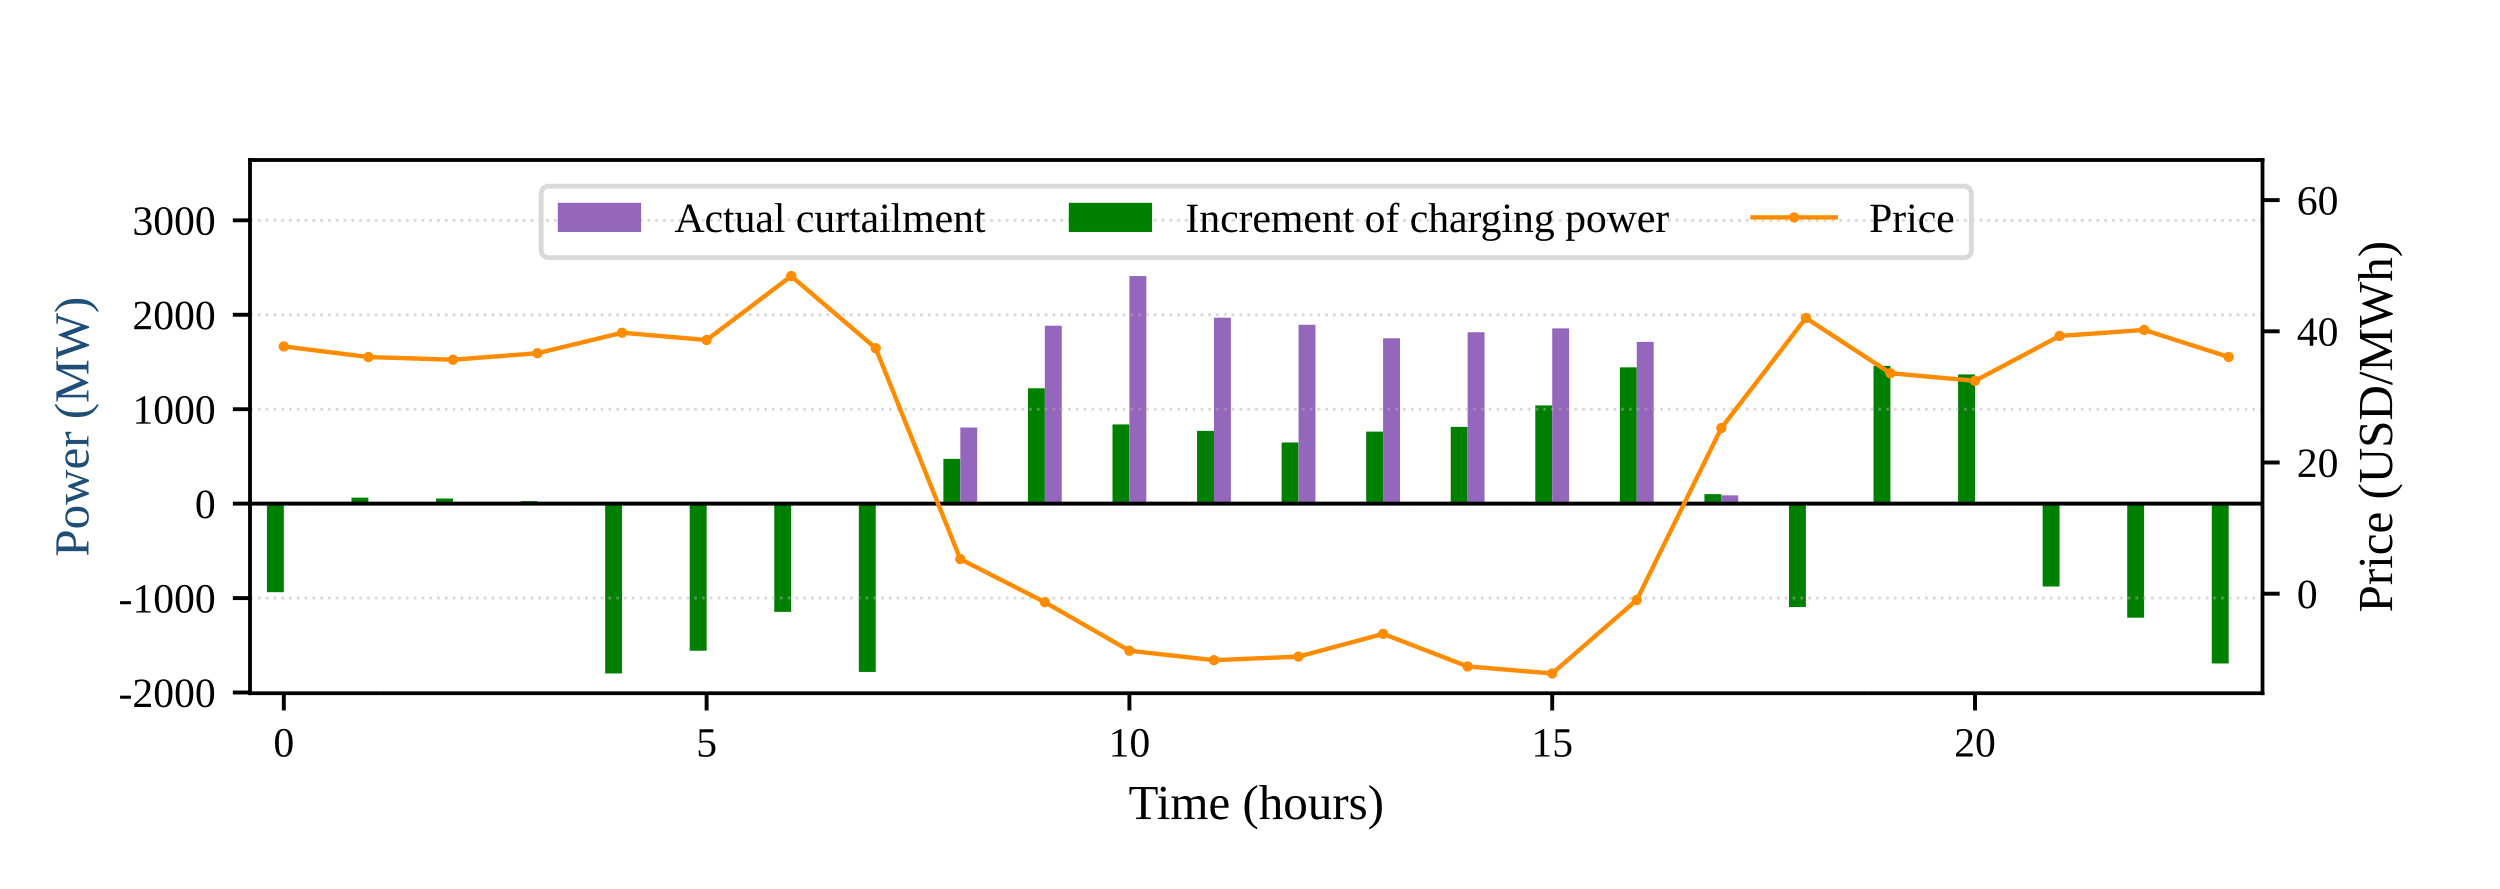
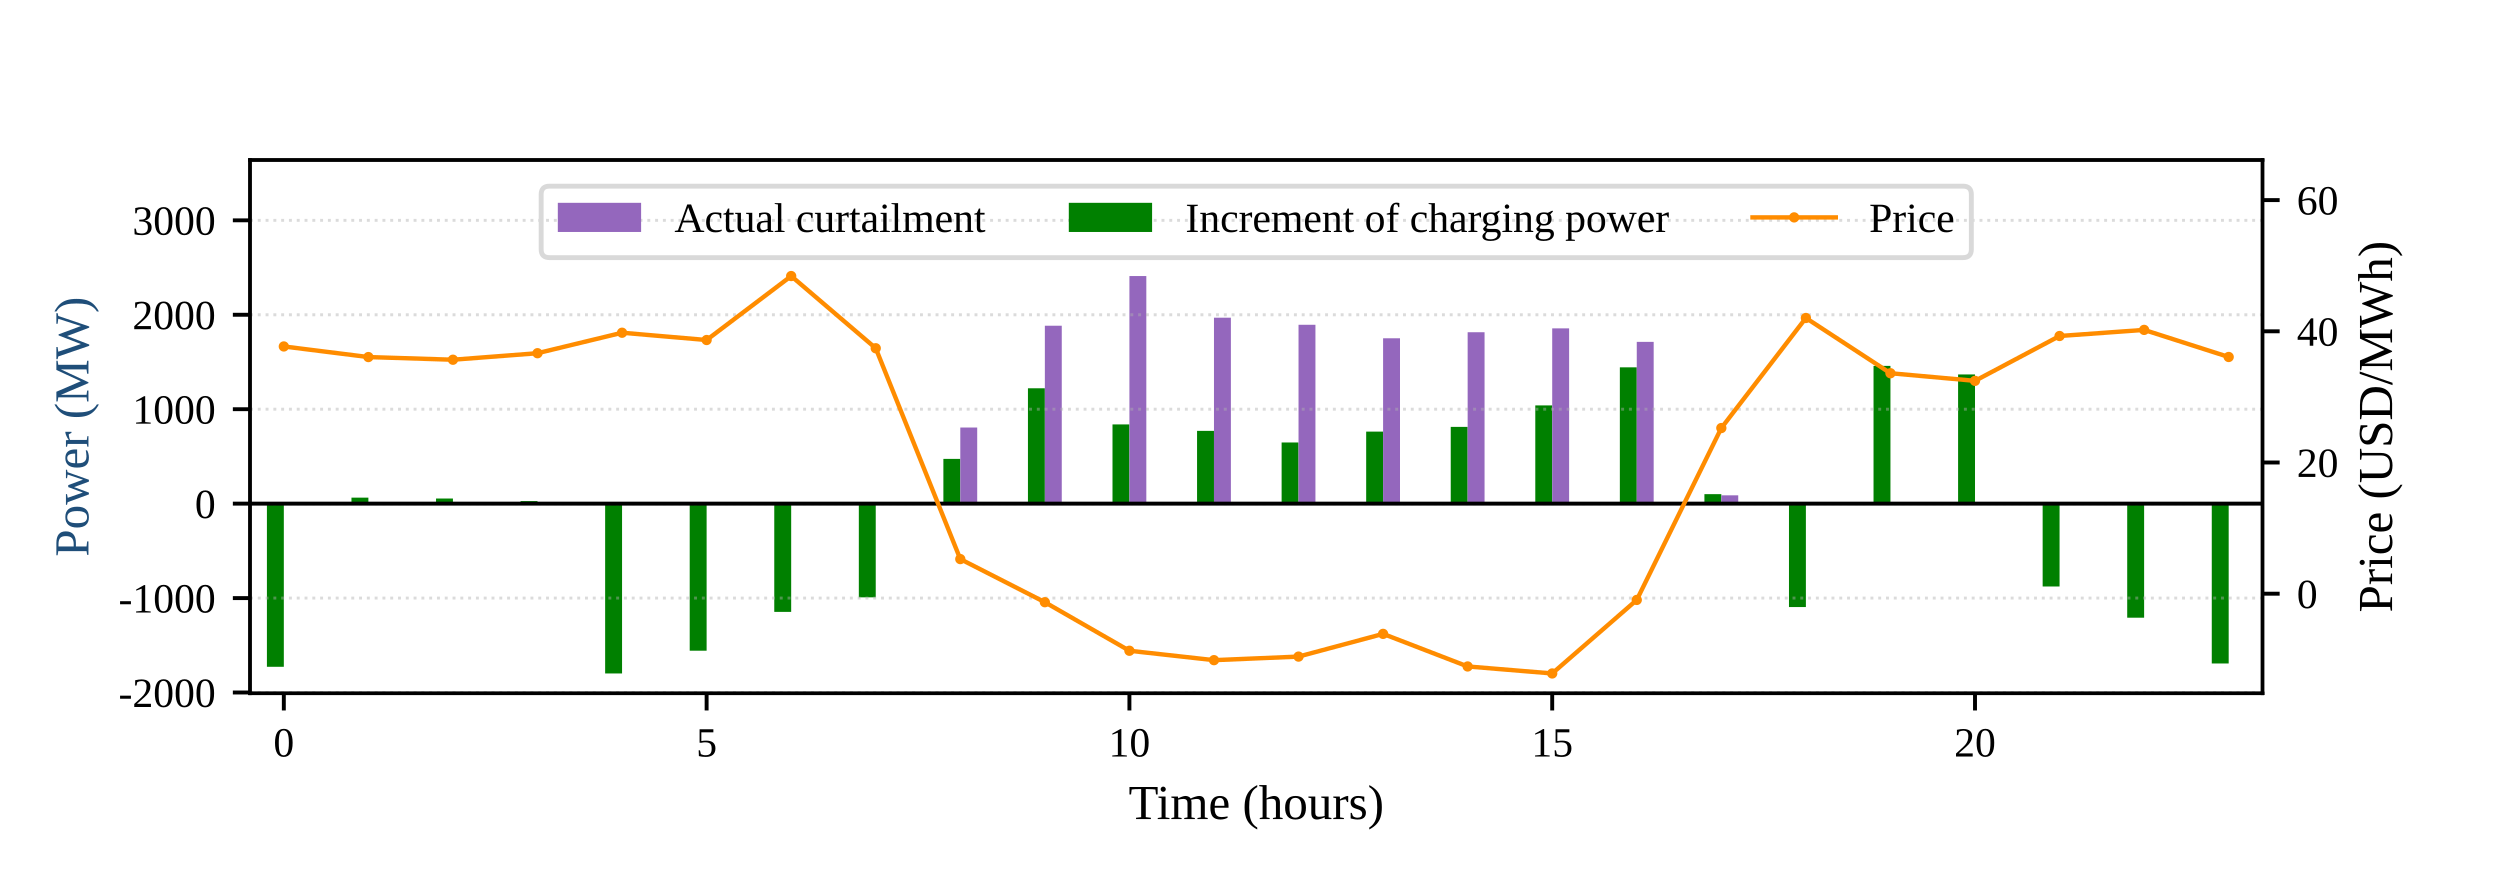
<svg xmlns="http://www.w3.org/2000/svg" xmlns:xlink="http://www.w3.org/1999/xlink" width="510.236pt" height="181.417pt" viewBox="0 0 510.236 181.417" version="1.1">
  <defs>
    <style type="text/css">*{stroke-linejoin: round; stroke-linecap: butt}</style>
  </defs>
  <g id="figure_1">
    <g id="patch_1">
      <path d="M 0 181.417  L 510.236 181.417  L 510.236 0  L 0 0  L 0 181.417  z " style="fill: none; opacity: 0" />
    </g>
    <g id="axes_1">
      <g id="patch_2">
        <path d="M 51.024 141.506  L 461.764 141.506  L 461.764 32.655  L 51.024 32.655  L 51.024 141.506  z " style="fill: none; opacity: 0" />
      </g>
      <g id="patch_3">
-         <path d="M 54.475 102.79  L 57.927 102.79  L 57.927 120.862  L 54.475 120.862  z " clip-path="url(#pd4e8f80da6)" style="fill: #008000" />
+         <path d="M 54.475 102.79  L 57.927 102.79  L 57.927 136.089  L 54.475 136.089  z " clip-path="url(#pcab8cae35a)" style="fill: #008000" />
      </g>
      <g id="patch_4">
-         <path d="M 71.733 102.79  L 75.185 102.79  L 75.185 101.566  L 71.733 101.566  z " clip-path="url(#pd4e8f80da6)" style="fill: #008000" />
+         <path d="M 71.733 102.79  L 75.185 102.79  L 75.185 101.566  L 71.733 101.566  z " clip-path="url(#pcab8cae35a)" style="fill: #008000" />
      </g>
      <g id="patch_5">
-         <path d="M 88.991 102.79  L 92.443 102.79  L 92.443 101.745  L 88.991 101.745  z " clip-path="url(#pd4e8f80da6)" style="fill: #008000" />
+         <path d="M 88.991 102.79  L 92.443 102.79  L 92.443 101.745  L 88.991 101.745  z " clip-path="url(#pcab8cae35a)" style="fill: #008000" />
      </g>
      <g id="patch_6">
-         <path d="M 106.249 102.79  L 109.701 102.79  L 109.701 102.27  L 106.249 102.27  z " clip-path="url(#pd4e8f80da6)" style="fill: #008000" />
+         <path d="M 106.249 102.79  L 109.701 102.79  L 109.701 102.27  L 106.249 102.27  z " clip-path="url(#pcab8cae35a)" style="fill: #008000" />
      </g>
      <g id="patch_7">
-         <path d="M 123.507 102.79  L 126.959 102.79  L 126.959 137.45  L 123.507 137.45  z " clip-path="url(#pd4e8f80da6)" style="fill: #008000" />
+         <path d="M 123.507 102.79  L 126.959 102.79  L 126.959 137.45  L 123.507 137.45  z " clip-path="url(#pcab8cae35a)" style="fill: #008000" />
      </g>
      <g id="patch_8">
-         <path d="M 140.765 102.79  L 144.217 102.79  L 144.217 132.805  L 140.765 132.805  z " clip-path="url(#pd4e8f80da6)" style="fill: #008000" />
+         <path d="M 140.765 102.79  L 144.217 102.79  L 144.217 132.805  L 140.765 132.805  z " clip-path="url(#pcab8cae35a)" style="fill: #008000" />
      </g>
      <g id="patch_9">
-         <path d="M 158.023 102.79  L 161.475 102.79  L 161.475 124.883  L 158.023 124.883  z " clip-path="url(#pd4e8f80da6)" style="fill: #008000" />
+         <path d="M 158.023 102.79  L 161.475 102.79  L 161.475 124.883  L 158.023 124.883  z " clip-path="url(#pcab8cae35a)" style="fill: #008000" />
      </g>
      <g id="patch_10">
-         <path d="M 175.281 102.79  L 178.733 102.79  L 178.733 137.139  L 175.281 137.139  z " clip-path="url(#pd4e8f80da6)" style="fill: #008000" />
+         <path d="M 175.281 102.79  L 178.733 102.79  L 178.733 121.913  L 175.281 121.913  z " clip-path="url(#pcab8cae35a)" style="fill: #008000" />
      </g>
      <g id="patch_11">
-         <path d="M 192.539 102.79  L 195.991 102.79  L 195.991 93.657  L 192.539 93.657  z " clip-path="url(#pd4e8f80da6)" style="fill: #008000" />
+         <path d="M 192.539 102.79  L 195.991 102.79  L 195.991 93.657  L 192.539 93.657  z " clip-path="url(#pcab8cae35a)" style="fill: #008000" />
      </g>
      <g id="patch_12">
-         <path d="M 209.797 102.79  L 213.249 102.79  L 213.249 79.246  L 209.797 79.246  z " clip-path="url(#pd4e8f80da6)" style="fill: #008000" />
+         <path d="M 209.797 102.79  L 213.249 102.79  L 213.249 79.246  L 209.797 79.246  z " clip-path="url(#pcab8cae35a)" style="fill: #008000" />
      </g>
      <g id="patch_13">
-         <path d="M 227.055 102.79  L 230.507 102.79  L 230.507 86.622  L 227.055 86.622  z " clip-path="url(#pd4e8f80da6)" style="fill: #008000" />
+         <path d="M 227.055 102.79  L 230.507 102.79  L 230.507 86.622  L 227.055 86.622  z " clip-path="url(#pcab8cae35a)" style="fill: #008000" />
      </g>
      <g id="patch_14">
-         <path d="M 244.313 102.79  L 247.765 102.79  L 247.765 87.938  L 244.313 87.938  z " clip-path="url(#pd4e8f80da6)" style="fill: #008000" />
+         <path d="M 244.313 102.79  L 247.765 102.79  L 247.765 87.938  L 244.313 87.938  z " clip-path="url(#pcab8cae35a)" style="fill: #008000" />
      </g>
      <g id="patch_15">
-         <path d="M 261.571 102.79  L 265.023 102.79  L 265.023 90.308  L 261.571 90.308  z " clip-path="url(#pd4e8f80da6)" style="fill: #008000" />
+         <path d="M 261.571 102.79  L 265.023 102.79  L 265.023 90.308  L 261.571 90.308  z " clip-path="url(#pcab8cae35a)" style="fill: #008000" />
      </g>
      <g id="patch_16">
-         <path d="M 278.829 102.79  L 282.281 102.79  L 282.281 88.089  L 278.829 88.089  z " clip-path="url(#pd4e8f80da6)" style="fill: #008000" />
+         <path d="M 278.829 102.79  L 282.281 102.79  L 282.281 88.089  L 278.829 88.089  z " clip-path="url(#pcab8cae35a)" style="fill: #008000" />
      </g>
      <g id="patch_17">
-         <path d="M 296.087 102.79  L 299.539 102.79  L 299.539 87.125  L 296.087 87.125  z " clip-path="url(#pd4e8f80da6)" style="fill: #008000" />
+         <path d="M 296.087 102.79  L 299.539 102.79  L 299.539 87.125  L 296.087 87.125  z " clip-path="url(#pcab8cae35a)" style="fill: #008000" />
      </g>
      <g id="patch_18">
-         <path d="M 313.345 102.79  L 316.797 102.79  L 316.797 82.742  L 313.345 82.742  z " clip-path="url(#pd4e8f80da6)" style="fill: #008000" />
+         <path d="M 313.345 102.79  L 316.797 102.79  L 316.797 82.742  L 313.345 82.742  z " clip-path="url(#pcab8cae35a)" style="fill: #008000" />
      </g>
      <g id="patch_19">
-         <path d="M 330.603 102.79  L 334.055 102.79  L 334.055 74.971  L 330.603 74.971  z " clip-path="url(#pd4e8f80da6)" style="fill: #008000" />
+         <path d="M 330.603 102.79  L 334.055 102.79  L 334.055 74.971  L 330.603 74.971  z " clip-path="url(#pcab8cae35a)" style="fill: #008000" />
      </g>
      <g id="patch_20">
-         <path d="M 347.861 102.79  L 351.313 102.79  L 351.313 100.854  L 347.861 100.854  z " clip-path="url(#pd4e8f80da6)" style="fill: #008000" />
+         <path d="M 347.861 102.79  L 351.313 102.79  L 351.313 100.854  L 347.861 100.854  z " clip-path="url(#pcab8cae35a)" style="fill: #008000" />
      </g>
      <g id="patch_21">
-         <path d="M 365.119 102.79  L 368.571 102.79  L 368.571 123.896  L 365.119 123.896  z " clip-path="url(#pd4e8f80da6)" style="fill: #008000" />
+         <path d="M 365.119 102.79  L 368.571 102.79  L 368.571 123.896  L 365.119 123.896  z " clip-path="url(#pcab8cae35a)" style="fill: #008000" />
      </g>
      <g id="patch_22">
-         <path d="M 382.377 102.79  L 385.829 102.79  L 385.829 74.675  L 382.377 74.675  z " clip-path="url(#pd4e8f80da6)" style="fill: #008000" />
+         <path d="M 382.377 102.79  L 385.829 102.79  L 385.829 74.675  L 382.377 74.675  z " clip-path="url(#pcab8cae35a)" style="fill: #008000" />
      </g>
      <g id="patch_23">
-         <path d="M 399.635 102.79  L 403.087 102.79  L 403.087 76.423  L 399.635 76.423  z " clip-path="url(#pd4e8f80da6)" style="fill: #008000" />
+         <path d="M 399.635 102.79  L 403.087 102.79  L 403.087 76.423  L 399.635 76.423  z " clip-path="url(#pcab8cae35a)" style="fill: #008000" />
      </g>
      <g id="patch_24">
-         <path d="M 416.893 102.79  L 420.345 102.79  L 420.345 119.699  L 416.893 119.699  z " clip-path="url(#pd4e8f80da6)" style="fill: #008000" />
+         <path d="M 416.893 102.79  L 420.345 102.79  L 420.345 119.699  L 416.893 119.699  z " clip-path="url(#pcab8cae35a)" style="fill: #008000" />
      </g>
      <g id="patch_25">
-         <path d="M 434.151 102.79  L 437.603 102.79  L 437.603 126.069  L 434.151 126.069  z " clip-path="url(#pd4e8f80da6)" style="fill: #008000" />
+         <path d="M 434.151 102.79  L 437.603 102.79  L 437.603 126.069  L 434.151 126.069  z " clip-path="url(#pcab8cae35a)" style="fill: #008000" />
      </g>
      <g id="patch_26">
-         <path d="M 451.409 102.79  L 454.861 102.79  L 454.861 135.413  L 451.409 135.413  z " clip-path="url(#pd4e8f80da6)" style="fill: #008000" />
+         <path d="M 451.409 102.79  L 454.861 102.79  L 454.861 135.413  L 451.409 135.413  z " clip-path="url(#pcab8cae35a)" style="fill: #008000" />
      </g>
      <g id="patch_27">
-         <path d="M 57.927 102.79  L 61.378 102.79  L 61.378 102.79  L 57.927 102.79  z " clip-path="url(#pd4e8f80da6)" style="fill: #9467bd" />
+         <path d="M 57.927 102.79  L 61.378 102.79  L 61.378 102.79  L 57.927 102.79  z " clip-path="url(#pcab8cae35a)" style="fill: #9467bd" />
      </g>
      <g id="patch_28">
-         <path d="M 75.185 102.79  L 78.636 102.79  L 78.636 102.79  L 75.185 102.79  z " clip-path="url(#pd4e8f80da6)" style="fill: #9467bd" />
+         <path d="M 75.185 102.79  L 78.636 102.79  L 78.636 102.79  L 75.185 102.79  z " clip-path="url(#pcab8cae35a)" style="fill: #9467bd" />
      </g>
      <g id="patch_29">
-         <path d="M 92.443 102.79  L 95.894 102.79  L 95.894 102.79  L 92.443 102.79  z " clip-path="url(#pd4e8f80da6)" style="fill: #9467bd" />
+         <path d="M 92.443 102.79  L 95.894 102.79  L 95.894 102.79  L 92.443 102.79  z " clip-path="url(#pcab8cae35a)" style="fill: #9467bd" />
      </g>
      <g id="patch_30">
-         <path d="M 109.701 102.79  L 113.152 102.79  L 113.152 102.79  L 109.701 102.79  z " clip-path="url(#pd4e8f80da6)" style="fill: #9467bd" />
+         <path d="M 109.701 102.79  L 113.152 102.79  L 113.152 102.79  L 109.701 102.79  z " clip-path="url(#pcab8cae35a)" style="fill: #9467bd" />
      </g>
      <g id="patch_31">
-         <path d="M 126.959 102.79  L 130.41 102.79  L 130.41 102.79  L 126.959 102.79  z " clip-path="url(#pd4e8f80da6)" style="fill: #9467bd" />
+         <path d="M 126.959 102.79  L 130.41 102.79  L 130.41 102.79  L 126.959 102.79  z " clip-path="url(#pcab8cae35a)" style="fill: #9467bd" />
      </g>
      <g id="patch_32">
-         <path d="M 144.217 102.79  L 147.668 102.79  L 147.668 102.79  L 144.217 102.79  z " clip-path="url(#pd4e8f80da6)" style="fill: #9467bd" />
+         <path d="M 144.217 102.79  L 147.668 102.79  L 147.668 102.79  L 144.217 102.79  z " clip-path="url(#pcab8cae35a)" style="fill: #9467bd" />
      </g>
      <g id="patch_33">
-         <path d="M 161.475 102.79  L 164.926 102.79  L 164.926 102.79  L 161.475 102.79  z " clip-path="url(#pd4e8f80da6)" style="fill: #9467bd" />
+         <path d="M 161.475 102.79  L 164.926 102.79  L 164.926 102.79  L 161.475 102.79  z " clip-path="url(#pcab8cae35a)" style="fill: #9467bd" />
      </g>
      <g id="patch_34">
-         <path d="M 178.733 102.79  L 182.184 102.79  L 182.184 102.462  L 178.733 102.462  z " clip-path="url(#pd4e8f80da6)" style="fill: #9467bd" />
+         <path d="M 178.733 102.79  L 182.184 102.79  L 182.184 102.462  L 178.733 102.462  z " clip-path="url(#pcab8cae35a)" style="fill: #9467bd" />
      </g>
      <g id="patch_35">
-         <path d="M 195.991 102.79  L 199.442 102.79  L 199.442 87.255  L 195.991 87.255  z " clip-path="url(#pd4e8f80da6)" style="fill: #9467bd" />
+         <path d="M 195.991 102.79  L 199.442 102.79  L 199.442 87.255  L 195.991 87.255  z " clip-path="url(#pcab8cae35a)" style="fill: #9467bd" />
      </g>
      <g id="patch_36">
-         <path d="M 213.249 102.79  L 216.7 102.79  L 216.7 66.478  L 213.249 66.478  z " clip-path="url(#pd4e8f80da6)" style="fill: #9467bd" />
+         <path d="M 213.249 102.79  L 216.7 102.79  L 216.7 66.478  L 213.249 66.478  z " clip-path="url(#pcab8cae35a)" style="fill: #9467bd" />
      </g>
      <g id="patch_37">
-         <path d="M 230.507 102.79  L 233.958 102.79  L 233.958 56.339  L 230.507 56.339  z " clip-path="url(#pd4e8f80da6)" style="fill: #9467bd" />
+         <path d="M 230.507 102.79  L 233.958 102.79  L 233.958 56.339  L 230.507 56.339  z " clip-path="url(#pcab8cae35a)" style="fill: #9467bd" />
      </g>
      <g id="patch_38">
-         <path d="M 247.765 102.79  L 251.216 102.79  L 251.216 64.839  L 247.765 64.839  z " clip-path="url(#pd4e8f80da6)" style="fill: #9467bd" />
+         <path d="M 247.765 102.79  L 251.216 102.79  L 251.216 64.839  L 247.765 64.839  z " clip-path="url(#pcab8cae35a)" style="fill: #9467bd" />
      </g>
      <g id="patch_39">
-         <path d="M 265.023 102.79  L 268.474 102.79  L 268.474 66.285  L 265.023 66.285  z " clip-path="url(#pd4e8f80da6)" style="fill: #9467bd" />
+         <path d="M 265.023 102.79  L 268.474 102.79  L 268.474 66.285  L 265.023 66.285  z " clip-path="url(#pcab8cae35a)" style="fill: #9467bd" />
      </g>
      <g id="patch_40">
-         <path d="M 282.281 102.79  L 285.732 102.79  L 285.732 69.041  L 282.281 69.041  z " clip-path="url(#pd4e8f80da6)" style="fill: #9467bd" />
+         <path d="M 282.281 102.79  L 285.732 102.79  L 285.732 69.041  L 282.281 69.041  z " clip-path="url(#pcab8cae35a)" style="fill: #9467bd" />
      </g>
      <g id="patch_41">
-         <path d="M 299.539 102.79  L 302.99 102.79  L 302.99 67.807  L 299.539 67.807  z " clip-path="url(#pd4e8f80da6)" style="fill: #9467bd" />
+         <path d="M 299.539 102.79  L 302.99 102.79  L 302.99 67.807  L 299.539 67.807  z " clip-path="url(#pcab8cae35a)" style="fill: #9467bd" />
      </g>
      <g id="patch_42">
-         <path d="M 316.797 102.79  L 320.248 102.79  L 320.248 67.017  L 316.797 67.017  z " clip-path="url(#pd4e8f80da6)" style="fill: #9467bd" />
+         <path d="M 316.797 102.79  L 320.248 102.79  L 320.248 67.017  L 316.797 67.017  z " clip-path="url(#pcab8cae35a)" style="fill: #9467bd" />
      </g>
      <g id="patch_43">
-         <path d="M 334.055 102.79  L 337.506 102.79  L 337.506 69.773  L 334.055 69.773  z " clip-path="url(#pd4e8f80da6)" style="fill: #9467bd" />
+         <path d="M 334.055 102.79  L 337.506 102.79  L 337.506 69.773  L 334.055 69.773  z " clip-path="url(#pcab8cae35a)" style="fill: #9467bd" />
      </g>
      <g id="patch_44">
-         <path d="M 351.313 102.79  L 354.764 102.79  L 354.764 101.094  L 351.313 101.094  z " clip-path="url(#pd4e8f80da6)" style="fill: #9467bd" />
+         <path d="M 351.313 102.79  L 354.764 102.79  L 354.764 101.094  L 351.313 101.094  z " clip-path="url(#pcab8cae35a)" style="fill: #9467bd" />
      </g>
      <g id="patch_45">
-         <path d="M 368.571 102.79  L 372.022 102.79  L 372.022 102.77  L 368.571 102.77  z " clip-path="url(#pd4e8f80da6)" style="fill: #9467bd" />
+         <path d="M 368.571 102.79  L 372.022 102.79  L 372.022 102.77  L 368.571 102.77  z " clip-path="url(#pcab8cae35a)" style="fill: #9467bd" />
      </g>
      <g id="patch_46">
-         <path d="M 385.829 102.79  L 389.28 102.79  L 389.28 102.79  L 385.829 102.79  z " clip-path="url(#pd4e8f80da6)" style="fill: #9467bd" />
+         <path d="M 385.829 102.79  L 389.28 102.79  L 389.28 102.79  L 385.829 102.79  z " clip-path="url(#pcab8cae35a)" style="fill: #9467bd" />
      </g>
      <g id="patch_47">
-         <path d="M 403.087 102.79  L 406.538 102.79  L 406.538 102.79  L 403.087 102.79  z " clip-path="url(#pd4e8f80da6)" style="fill: #9467bd" />
+         <path d="M 403.087 102.79  L 406.538 102.79  L 406.538 102.79  L 403.087 102.79  z " clip-path="url(#pcab8cae35a)" style="fill: #9467bd" />
      </g>
      <g id="patch_48">
-         <path d="M 420.345 102.79  L 423.796 102.79  L 423.796 102.79  L 420.345 102.79  z " clip-path="url(#pd4e8f80da6)" style="fill: #9467bd" />
+         <path d="M 420.345 102.79  L 423.796 102.79  L 423.796 102.79  L 420.345 102.79  z " clip-path="url(#pcab8cae35a)" style="fill: #9467bd" />
      </g>
      <g id="patch_49">
-         <path d="M 437.603 102.79  L 441.054 102.79  L 441.054 102.79  L 437.603 102.79  z " clip-path="url(#pd4e8f80da6)" style="fill: #9467bd" />
+         <path d="M 437.603 102.79  L 441.054 102.79  L 441.054 102.79  L 437.603 102.79  z " clip-path="url(#pcab8cae35a)" style="fill: #9467bd" />
      </g>
      <g id="patch_50">
-         <path d="M 454.861 102.79  L 458.312 102.79  L 458.312 102.79  L 454.861 102.79  z " clip-path="url(#pd4e8f80da6)" style="fill: #9467bd" />
+         <path d="M 454.861 102.79  L 458.312 102.79  L 458.312 102.79  L 454.861 102.79  z " clip-path="url(#pcab8cae35a)" style="fill: #9467bd" />
      </g>
      <g id="matplotlib.axis_1">
        <g id="xtick_1">
          <g id="line2d_1">
            <defs>
-               <path id="m13ec7a41a0" d="M 0 0  L 0 3.5  " style="stroke: #000000; stroke-width: 0.8" />
+               <path id="mb393ccc9a9" d="M 0 0  L 0 3.5  " style="stroke: #000000; stroke-width: 0.8" />
            </defs>
            <g>
-               <use xlink:href="#m13ec7a41a0" x="57.927" y="141.506" style="stroke: #000000; stroke-width: 0.8" />
+               <use xlink:href="#mb393ccc9a9" x="57.927" y="141.506" style="stroke: #000000; stroke-width: 0.8" />
            </g>
          </g>
          <g id="text_1">
            <text style="font-size: 8.5px; font-family: 'Times New Roman', 'Arial', 'DejaVu Serif'; text-anchor: middle" x="57.927" y="154.408" transform="rotate(-0 57.92682 154.4077)">0</text>
          </g>
        </g>
        <g id="xtick_2">
          <g id="line2d_2">
            <g>
-               <use xlink:href="#m13ec7a41a0" x="144.217" y="141.506" style="stroke: #000000; stroke-width: 0.8" />
+               <use xlink:href="#mb393ccc9a9" x="144.217" y="141.506" style="stroke: #000000; stroke-width: 0.8" />
            </g>
          </g>
          <g id="text_2">
            <text style="font-size: 8.5px; font-family: 'Times New Roman', 'Arial', 'DejaVu Serif'; text-anchor: middle" x="144.217" y="154.408" transform="rotate(-0 144.2168 154.4077)">5</text>
          </g>
        </g>
        <g id="xtick_3">
          <g id="line2d_3">
            <g>
-               <use xlink:href="#m13ec7a41a0" x="230.507" y="141.506" style="stroke: #000000; stroke-width: 0.8" />
+               <use xlink:href="#mb393ccc9a9" x="230.507" y="141.506" style="stroke: #000000; stroke-width: 0.8" />
            </g>
          </g>
          <g id="text_3">
            <text style="font-size: 8.5px; font-family: 'Times New Roman', 'Arial', 'DejaVu Serif'; text-anchor: middle" x="230.507" y="154.408" transform="rotate(-0 230.5067 154.4077)">10</text>
          </g>
        </g>
        <g id="xtick_4">
          <g id="line2d_4">
            <g>
-               <use xlink:href="#m13ec7a41a0" x="316.797" y="141.506" style="stroke: #000000; stroke-width: 0.8" />
+               <use xlink:href="#mb393ccc9a9" x="316.797" y="141.506" style="stroke: #000000; stroke-width: 0.8" />
            </g>
          </g>
          <g id="text_4">
            <text style="font-size: 8.5px; font-family: 'Times New Roman', 'Arial', 'DejaVu Serif'; text-anchor: middle" x="316.797" y="154.408" transform="rotate(-0 316.7967 154.4077)">15</text>
          </g>
        </g>
        <g id="xtick_5">
          <g id="line2d_5">
            <g>
-               <use xlink:href="#m13ec7a41a0" x="403.087" y="141.506" style="stroke: #000000; stroke-width: 0.8" />
+               <use xlink:href="#mb393ccc9a9" x="403.087" y="141.506" style="stroke: #000000; stroke-width: 0.8" />
            </g>
          </g>
          <g id="text_5">
            <text style="font-size: 8.5px; font-family: 'Times New Roman', 'Arial', 'DejaVu Serif'; text-anchor: middle" x="403.087" y="154.408" transform="rotate(-0 403.0866 154.4077)">20</text>
          </g>
        </g>
        <g id="text_6">
          <text style="font-size: 10px; font-family: 'Times New Roman', 'Arial', 'DejaVu Serif'; text-anchor: middle" x="256.394" y="167.17" transform="rotate(-0 256.3937 167.1697)">Time (hours)</text>
        </g>
      </g>
      <g id="matplotlib.axis_2">
        <g id="ytick_1">
          <g id="line2d_6">
-             <path d="M 51.024 141.338  L 461.764 141.338  " clip-path="url(#pd4e8f80da6)" style="fill: none; stroke-dasharray: 0.6,0.99; stroke-dashoffset: 0; stroke: #b0b0b0; stroke-opacity: 0.45; stroke-width: 0.6" />
+             <path d="M 51.024 141.338  L 461.764 141.338  " clip-path="url(#pcab8cae35a)" style="fill: none; stroke-dasharray: 0.6,0.99; stroke-dashoffset: 0; stroke: #b0b0b0; stroke-opacity: 0.45; stroke-width: 0.6" />
          </g>
          <g id="line2d_7">
            <defs>
-               <path id="mc10a1361e8" d="M 0 0  L -3.5 0  " style="stroke: #000000; stroke-width: 0.8" />
+               <path id="m6c6de56d5e" d="M 0 0  L -3.5 0  " style="stroke: #000000; stroke-width: 0.8" />
            </defs>
            <g>
-               <use xlink:href="#mc10a1361e8" x="51.024" y="141.338" style="stroke: #000000; stroke-width: 0.8" />
+               <use xlink:href="#m6c6de56d5e" x="51.024" y="141.338" style="stroke: #000000; stroke-width: 0.8" />
            </g>
          </g>
          <g id="text_7">
            <text style="font-size: 8.5px; font-family: 'Times New Roman', 'Arial', 'DejaVu Serif'; text-anchor: end" x="44.024" y="144.289" transform="rotate(-0 44.02362 144.2886)">-2000</text>
          </g>
        </g>
        <g id="ytick_2">
          <g id="line2d_8">
-             <path d="M 51.024 122.064  L 461.764 122.064  " clip-path="url(#pd4e8f80da6)" style="fill: none; stroke-dasharray: 0.6,0.99; stroke-dashoffset: 0; stroke: #b0b0b0; stroke-opacity: 0.45; stroke-width: 0.6" />
+             <path d="M 51.024 122.064  L 461.764 122.064  " clip-path="url(#pcab8cae35a)" style="fill: none; stroke-dasharray: 0.6,0.99; stroke-dashoffset: 0; stroke: #b0b0b0; stroke-opacity: 0.45; stroke-width: 0.6" />
          </g>
          <g id="line2d_9">
            <g>
-               <use xlink:href="#mc10a1361e8" x="51.024" y="122.064" style="stroke: #000000; stroke-width: 0.8" />
+               <use xlink:href="#m6c6de56d5e" x="51.024" y="122.064" style="stroke: #000000; stroke-width: 0.8" />
            </g>
          </g>
          <g id="text_8">
            <text style="font-size: 8.5px; font-family: 'Times New Roman', 'Arial', 'DejaVu Serif'; text-anchor: end" x="44.024" y="125.015" transform="rotate(-0 44.02362 125.0147)">-1000</text>
          </g>
        </g>
        <g id="ytick_3">
          <g id="line2d_10">
-             <path d="M 51.024 102.79  L 461.764 102.79  " clip-path="url(#pd4e8f80da6)" style="fill: none; stroke-dasharray: 0.6,0.99; stroke-dashoffset: 0; stroke: #b0b0b0; stroke-opacity: 0.45; stroke-width: 0.6" />
+             <path d="M 51.024 102.79  L 461.764 102.79  " clip-path="url(#pcab8cae35a)" style="fill: none; stroke-dasharray: 0.6,0.99; stroke-dashoffset: 0; stroke: #b0b0b0; stroke-opacity: 0.45; stroke-width: 0.6" />
          </g>
          <g id="line2d_11">
            <g>
-               <use xlink:href="#mc10a1361e8" x="51.024" y="102.79" style="stroke: #000000; stroke-width: 0.8" />
+               <use xlink:href="#m6c6de56d5e" x="51.024" y="102.79" style="stroke: #000000; stroke-width: 0.8" />
            </g>
          </g>
          <g id="text_9">
            <text style="font-size: 8.5px; font-family: 'Times New Roman', 'Arial', 'DejaVu Serif'; text-anchor: end" x="44.024" y="105.741" transform="rotate(-0 44.02362 105.7407)">0</text>
          </g>
        </g>
        <g id="ytick_4">
          <g id="line2d_12">
-             <path d="M 51.024 83.516  L 461.764 83.516  " clip-path="url(#pd4e8f80da6)" style="fill: none; stroke-dasharray: 0.6,0.99; stroke-dashoffset: 0; stroke: #b0b0b0; stroke-opacity: 0.45; stroke-width: 0.6" />
+             <path d="M 51.024 83.516  L 461.764 83.516  " clip-path="url(#pcab8cae35a)" style="fill: none; stroke-dasharray: 0.6,0.99; stroke-dashoffset: 0; stroke: #b0b0b0; stroke-opacity: 0.45; stroke-width: 0.6" />
          </g>
          <g id="line2d_13">
            <g>
-               <use xlink:href="#mc10a1361e8" x="51.024" y="83.516" style="stroke: #000000; stroke-width: 0.8" />
+               <use xlink:href="#m6c6de56d5e" x="51.024" y="83.516" style="stroke: #000000; stroke-width: 0.8" />
            </g>
          </g>
          <g id="text_10">
            <text style="font-size: 8.5px; font-family: 'Times New Roman', 'Arial', 'DejaVu Serif'; text-anchor: end" x="44.024" y="86.467" transform="rotate(-0 44.02362 86.46677)">1000</text>
          </g>
        </g>
        <g id="ytick_5">
          <g id="line2d_14">
-             <path d="M 51.024 64.242  L 461.764 64.242  " clip-path="url(#pd4e8f80da6)" style="fill: none; stroke-dasharray: 0.6,0.99; stroke-dashoffset: 0; stroke: #b0b0b0; stroke-opacity: 0.45; stroke-width: 0.6" />
+             <path d="M 51.024 64.242  L 461.764 64.242  " clip-path="url(#pcab8cae35a)" style="fill: none; stroke-dasharray: 0.6,0.99; stroke-dashoffset: 0; stroke: #b0b0b0; stroke-opacity: 0.45; stroke-width: 0.6" />
          </g>
          <g id="line2d_15">
            <g>
-               <use xlink:href="#mc10a1361e8" x="51.024" y="64.242" style="stroke: #000000; stroke-width: 0.8" />
+               <use xlink:href="#m6c6de56d5e" x="51.024" y="64.242" style="stroke: #000000; stroke-width: 0.8" />
            </g>
          </g>
          <g id="text_11">
            <text style="font-size: 8.5px; font-family: 'Times New Roman', 'Arial', 'DejaVu Serif'; text-anchor: end" x="44.024" y="67.193" transform="rotate(-0 44.02362 67.19282)">2000</text>
          </g>
        </g>
        <g id="ytick_6">
          <g id="line2d_16">
-             <path d="M 51.024 44.968  L 461.764 44.968  " clip-path="url(#pd4e8f80da6)" style="fill: none; stroke-dasharray: 0.6,0.99; stroke-dashoffset: 0; stroke: #b0b0b0; stroke-opacity: 0.45; stroke-width: 0.6" />
+             <path d="M 51.024 44.968  L 461.764 44.968  " clip-path="url(#pcab8cae35a)" style="fill: none; stroke-dasharray: 0.6,0.99; stroke-dashoffset: 0; stroke: #b0b0b0; stroke-opacity: 0.45; stroke-width: 0.6" />
          </g>
          <g id="line2d_17">
            <g>
-               <use xlink:href="#mc10a1361e8" x="51.024" y="44.968" style="stroke: #000000; stroke-width: 0.8" />
+               <use xlink:href="#m6c6de56d5e" x="51.024" y="44.968" style="stroke: #000000; stroke-width: 0.8" />
            </g>
          </g>
          <g id="text_12">
            <text style="font-size: 8.5px; font-family: 'Times New Roman', 'Arial', 'DejaVu Serif'; text-anchor: end" x="44.024" y="47.919" transform="rotate(-0 44.02362 47.91887)">3000</text>
          </g>
        </g>
        <g id="text_13">
          <text style="font-size: 10px; font-family: 'Times New Roman', 'Arial', 'DejaVu Serif'; text-anchor: middle; fill: #1f4e79" x="18.054" y="87.08" transform="rotate(-90 18.05432 87.08031)">Power (MW)</text>
        </g>
      </g>
      <g id="line2d_18">
-         <path d="M 51.024 102.79  L 461.764 102.79  " clip-path="url(#pd4e8f80da6)" style="fill: none; stroke: #000000; stroke-width: 0.8; stroke-linecap: square" />
+         <path d="M 51.024 102.79  L 461.764 102.79  " clip-path="url(#pcab8cae35a)" style="fill: none; stroke: #000000; stroke-width: 0.8; stroke-linecap: square" />
      </g>
      <g id="patch_51">
        <path d="M 51.024 141.506  L 51.024 32.655  " style="fill: none; stroke: #000000; stroke-width: 0.7; stroke-linejoin: miter; stroke-linecap: square" />
      </g>
      <g id="patch_52">
        <path d="M 461.764 141.506  L 461.764 32.655  " style="fill: none; stroke: #000000; stroke-width: 0.7; stroke-linejoin: miter; stroke-linecap: square" />
      </g>
      <g id="patch_53">
        <path d="M 51.024 141.506  L 461.764 141.506  " style="fill: none; stroke: #000000; stroke-width: 0.7; stroke-linejoin: miter; stroke-linecap: square" />
      </g>
      <g id="patch_54">
        <path d="M 51.024 32.655  L 461.764 32.655  " style="fill: none; stroke: #000000; stroke-width: 0.7; stroke-linejoin: miter; stroke-linecap: square" />
      </g>
      <g id="legend_1">
        <g id="patch_55">
          <path d="M 112.147 52.578  L 400.641 52.578  Q 402.341 52.578 402.341 50.878  L 402.341 39.694  Q 402.341 37.994 400.641 37.994  L 112.147 37.994  Q 110.447 37.994 110.447 39.694  L 110.447 50.878  Q 110.447 52.578 112.147 52.578  L 112.147 52.578  z " style="fill: none; stroke: #d9d9d9; stroke-linejoin: miter" />
        </g>
        <g id="patch_56">
          <path d="M 113.847 47.344  L 130.847 47.344  L 130.847 41.394  L 113.847 41.394  z " style="fill: #9467bd" />
        </g>
        <g id="text_14">
          <text style="font-size: 8.5px; font-family: 'Times New Roman', 'Arial', 'DejaVu Serif'; text-anchor: start" x="137.647" y="47.344" transform="rotate(-0 137.6467 47.34362)">Actual curtailment</text>
        </g>
        <g id="patch_57">
          <path d="M 218.136 47.344  L 235.136 47.344  L 235.136 41.394  L 218.136 41.394  z " style="fill: #008000" />
        </g>
        <g id="text_15">
          <text style="font-size: 8.5px; font-family: 'Times New Roman', 'Arial', 'DejaVu Serif'; text-anchor: start" x="241.936" y="47.344" transform="rotate(-0 241.9364 47.34362)">Increment of charging power</text>
        </g>
        <g id="line2d_19">
          <path d="M 357.676 44.369  L 366.176 44.369  L 374.676 44.369  " style="fill: none; stroke: #ff8c00; stroke-width: 0.9; stroke-linecap: square" />
          <defs>
-             <path id="mca4948bf5a" d="M 0 1.05  C 0.278 1.05 0.546 0.939 0.742 0.742  C 0.939 0.546 1.05 0.278 1.05 0  C 1.05 -0.278 0.939 -0.546 0.742 -0.742  C 0.546 -0.939 0.278 -1.05 0 -1.05  C -0.278 -1.05 -0.546 -0.939 -0.742 -0.742  C -0.939 -0.546 -1.05 -0.278 -1.05 0  C -1.05 0.278 -0.939 0.546 -0.742 0.742  C -0.546 0.939 -0.278 1.05 0 1.05  z " />
+             <path id="m553e59f610" d="M 0 1.05  C 0.278 1.05 0.546 0.939 0.742 0.742  C 0.939 0.546 1.05 0.278 1.05 0  C 1.05 -0.278 0.939 -0.546 0.742 -0.742  C 0.546 -0.939 0.278 -1.05 0 -1.05  C -0.278 -1.05 -0.546 -0.939 -0.742 -0.742  C -0.939 -0.546 -1.05 -0.278 -1.05 0  C -1.05 0.278 -0.939 0.546 -0.742 0.742  C -0.546 0.939 -0.278 1.05 0 1.05  z " />
          </defs>
          <g>
-             <use xlink:href="#mca4948bf5a" x="366.176" y="44.369" style="fill: #ff8c00" />
+             <use xlink:href="#m553e59f610" x="366.176" y="44.369" style="fill: #ff8c00" />
          </g>
        </g>
        <g id="text_16">
          <text style="font-size: 8.5px; font-family: 'Times New Roman', 'Arial', 'DejaVu Serif'; text-anchor: start" x="381.476" y="47.344" transform="rotate(-0 381.4758 47.34362)">Price</text>
        </g>
      </g>
    </g>
    <g id="axes_2">
      <g id="matplotlib.axis_3">
        <g id="ytick_7">
          <g id="line2d_20">
            <defs>
-               <path id="mbc05452d31" d="M 0 0  L 3.5 0  " style="stroke: #000000; stroke-width: 0.8" />
+               <path id="m3f3242c1e9" d="M 0 0  L 3.5 0  " style="stroke: #000000; stroke-width: 0.8" />
            </defs>
            <g>
-               <use xlink:href="#mbc05452d31" x="461.764" y="121.171" style="stroke: #000000; stroke-width: 0.8" />
+               <use xlink:href="#m3f3242c1e9" x="461.764" y="121.171" style="stroke: #000000; stroke-width: 0.8" />
            </g>
          </g>
          <g id="text_17">
            <text style="font-size: 8.5px; font-family: 'Times New Roman', 'Arial', 'DejaVu Serif'; text-anchor: start" x="468.764" y="124.122" transform="rotate(-0 468.7638 124.122)">0</text>
          </g>
        </g>
        <g id="ytick_8">
          <g id="line2d_21">
            <g>
-               <use xlink:href="#mbc05452d31" x="461.764" y="94.392" style="stroke: #000000; stroke-width: 0.8" />
+               <use xlink:href="#m3f3242c1e9" x="461.764" y="94.392" style="stroke: #000000; stroke-width: 0.8" />
            </g>
          </g>
          <g id="text_18">
            <text style="font-size: 8.5px; font-family: 'Times New Roman', 'Arial', 'DejaVu Serif'; text-anchor: start" x="468.764" y="97.343" transform="rotate(-0 468.7638 97.34349)">20</text>
          </g>
        </g>
        <g id="ytick_9">
          <g id="line2d_22">
            <g>
-               <use xlink:href="#mbc05452d31" x="461.764" y="67.614" style="stroke: #000000; stroke-width: 0.8" />
+               <use xlink:href="#m3f3242c1e9" x="461.764" y="67.614" style="stroke: #000000; stroke-width: 0.8" />
            </g>
          </g>
          <g id="text_19">
            <text style="font-size: 8.5px; font-family: 'Times New Roman', 'Arial', 'DejaVu Serif'; text-anchor: start" x="468.764" y="70.565" transform="rotate(-0 468.7638 70.56499)">40</text>
          </g>
        </g>
        <g id="ytick_10">
          <g id="line2d_23">
            <g>
-               <use xlink:href="#mbc05452d31" x="461.764" y="40.835" style="stroke: #000000; stroke-width: 0.8" />
+               <use xlink:href="#m3f3242c1e9" x="461.764" y="40.835" style="stroke: #000000; stroke-width: 0.8" />
            </g>
          </g>
          <g id="text_20">
            <text style="font-size: 8.5px; font-family: 'Times New Roman', 'Arial', 'DejaVu Serif'; text-anchor: start" x="468.764" y="43.786" transform="rotate(-0 468.7638 43.78649)">60</text>
          </g>
        </g>
        <g id="text_21">
          <text style="font-size: 10px; font-family: 'Times New Roman', 'Arial', 'DejaVu Serif'; text-anchor: middle" x="488.208" y="87.08" transform="rotate(-90 488.2075 87.08031)">Price (USD/MWh)</text>
        </g>
      </g>
      <g id="line2d_24">
-         <path d="M 57.927 70.71  L 75.185 72.874  L 92.443 73.418  L 109.701 72.088  L 126.959 67.909  L 144.217 69.396  L 161.475 56.339  L 178.733 71.076  L 195.991 114.106  L 213.249 122.907  L 230.507 132.816  L 247.765 134.735  L 265.023 134.007  L 282.281 129.371  L 299.539 136.021  L 316.797 137.45  L 334.055 122.443  L 351.313 87.361  L 368.571 64.899  L 385.829 76.176  L 403.087 77.728  L 420.345 68.576  L 437.603 67.33  L 454.861 72.858  " clip-path="url(#pd4e8f80da6)" style="fill: none; stroke: #ff8c00; stroke-width: 0.9; stroke-linecap: square" />
-         <g clip-path="url(#pd4e8f80da6)">
-           <use xlink:href="#mca4948bf5a" x="57.927" y="70.71" style="fill: #ff8c00" />
-           <use xlink:href="#mca4948bf5a" x="75.185" y="72.874" style="fill: #ff8c00" />
-           <use xlink:href="#mca4948bf5a" x="92.443" y="73.418" style="fill: #ff8c00" />
-           <use xlink:href="#mca4948bf5a" x="109.701" y="72.088" style="fill: #ff8c00" />
-           <use xlink:href="#mca4948bf5a" x="126.959" y="67.909" style="fill: #ff8c00" />
-           <use xlink:href="#mca4948bf5a" x="144.217" y="69.396" style="fill: #ff8c00" />
-           <use xlink:href="#mca4948bf5a" x="161.475" y="56.339" style="fill: #ff8c00" />
-           <use xlink:href="#mca4948bf5a" x="178.733" y="71.076" style="fill: #ff8c00" />
-           <use xlink:href="#mca4948bf5a" x="195.991" y="114.106" style="fill: #ff8c00" />
-           <use xlink:href="#mca4948bf5a" x="213.249" y="122.907" style="fill: #ff8c00" />
-           <use xlink:href="#mca4948bf5a" x="230.507" y="132.816" style="fill: #ff8c00" />
-           <use xlink:href="#mca4948bf5a" x="247.765" y="134.735" style="fill: #ff8c00" />
-           <use xlink:href="#mca4948bf5a" x="265.023" y="134.007" style="fill: #ff8c00" />
-           <use xlink:href="#mca4948bf5a" x="282.281" y="129.371" style="fill: #ff8c00" />
-           <use xlink:href="#mca4948bf5a" x="299.539" y="136.021" style="fill: #ff8c00" />
-           <use xlink:href="#mca4948bf5a" x="316.797" y="137.45" style="fill: #ff8c00" />
-           <use xlink:href="#mca4948bf5a" x="334.055" y="122.443" style="fill: #ff8c00" />
-           <use xlink:href="#mca4948bf5a" x="351.313" y="87.361" style="fill: #ff8c00" />
-           <use xlink:href="#mca4948bf5a" x="368.571" y="64.899" style="fill: #ff8c00" />
-           <use xlink:href="#mca4948bf5a" x="385.829" y="76.176" style="fill: #ff8c00" />
-           <use xlink:href="#mca4948bf5a" x="403.087" y="77.728" style="fill: #ff8c00" />
-           <use xlink:href="#mca4948bf5a" x="420.345" y="68.576" style="fill: #ff8c00" />
-           <use xlink:href="#mca4948bf5a" x="437.603" y="67.33" style="fill: #ff8c00" />
-           <use xlink:href="#mca4948bf5a" x="454.861" y="72.858" style="fill: #ff8c00" />
+         <path d="M 57.927 70.71  L 75.185 72.874  L 92.443 73.418  L 109.701 72.088  L 126.959 67.909  L 144.217 69.396  L 161.475 56.339  L 178.733 71.076  L 195.991 114.106  L 213.249 122.907  L 230.507 132.816  L 247.765 134.735  L 265.023 134.007  L 282.281 129.371  L 299.539 136.021  L 316.797 137.45  L 334.055 122.443  L 351.313 87.361  L 368.571 64.899  L 385.829 76.176  L 403.087 77.728  L 420.345 68.576  L 437.603 67.33  L 454.861 72.858  " clip-path="url(#pcab8cae35a)" style="fill: none; stroke: #ff8c00; stroke-width: 0.9; stroke-linecap: square" />
+         <g clip-path="url(#pcab8cae35a)">
+           <use xlink:href="#m553e59f610" x="57.927" y="70.71" style="fill: #ff8c00" />
+           <use xlink:href="#m553e59f610" x="75.185" y="72.874" style="fill: #ff8c00" />
+           <use xlink:href="#m553e59f610" x="92.443" y="73.418" style="fill: #ff8c00" />
+           <use xlink:href="#m553e59f610" x="109.701" y="72.088" style="fill: #ff8c00" />
+           <use xlink:href="#m553e59f610" x="126.959" y="67.909" style="fill: #ff8c00" />
+           <use xlink:href="#m553e59f610" x="144.217" y="69.396" style="fill: #ff8c00" />
+           <use xlink:href="#m553e59f610" x="161.475" y="56.339" style="fill: #ff8c00" />
+           <use xlink:href="#m553e59f610" x="178.733" y="71.076" style="fill: #ff8c00" />
+           <use xlink:href="#m553e59f610" x="195.991" y="114.106" style="fill: #ff8c00" />
+           <use xlink:href="#m553e59f610" x="213.249" y="122.907" style="fill: #ff8c00" />
+           <use xlink:href="#m553e59f610" x="230.507" y="132.816" style="fill: #ff8c00" />
+           <use xlink:href="#m553e59f610" x="247.765" y="134.735" style="fill: #ff8c00" />
+           <use xlink:href="#m553e59f610" x="265.023" y="134.007" style="fill: #ff8c00" />
+           <use xlink:href="#m553e59f610" x="282.281" y="129.371" style="fill: #ff8c00" />
+           <use xlink:href="#m553e59f610" x="299.539" y="136.021" style="fill: #ff8c00" />
+           <use xlink:href="#m553e59f610" x="316.797" y="137.45" style="fill: #ff8c00" />
+           <use xlink:href="#m553e59f610" x="334.055" y="122.443" style="fill: #ff8c00" />
+           <use xlink:href="#m553e59f610" x="351.313" y="87.361" style="fill: #ff8c00" />
+           <use xlink:href="#m553e59f610" x="368.571" y="64.899" style="fill: #ff8c00" />
+           <use xlink:href="#m553e59f610" x="385.829" y="76.176" style="fill: #ff8c00" />
+           <use xlink:href="#m553e59f610" x="403.087" y="77.728" style="fill: #ff8c00" />
+           <use xlink:href="#m553e59f610" x="420.345" y="68.576" style="fill: #ff8c00" />
+           <use xlink:href="#m553e59f610" x="437.603" y="67.33" style="fill: #ff8c00" />
+           <use xlink:href="#m553e59f610" x="454.861" y="72.858" style="fill: #ff8c00" />
        </g>
      </g>
      <g id="patch_58">
        <path d="M 51.024 141.506  L 51.024 32.655  " style="fill: none; stroke: #000000; stroke-width: 0.7; stroke-linejoin: miter; stroke-linecap: square" />
      </g>
      <g id="patch_59">
        <path d="M 461.764 141.506  L 461.764 32.655  " style="fill: none; stroke: #000000; stroke-width: 0.7; stroke-linejoin: miter; stroke-linecap: square" />
      </g>
      <g id="patch_60">
        <path d="M 51.024 141.506  L 461.764 141.506  " style="fill: none; stroke: #000000; stroke-width: 0.7; stroke-linejoin: miter; stroke-linecap: square" />
      </g>
      <g id="patch_61">
        <path d="M 51.024 32.655  L 461.764 32.655  " style="fill: none; stroke: #000000; stroke-width: 0.7; stroke-linejoin: miter; stroke-linecap: square" />
      </g>
    </g>
  </g>
  <defs>
-     <clipPath id="pd4e8f80da6">
+     <clipPath id="pcab8cae35a">
      <rect x="51.024" y="32.655" width="410.74" height="108.85" />
    </clipPath>
  </defs>
</svg>
